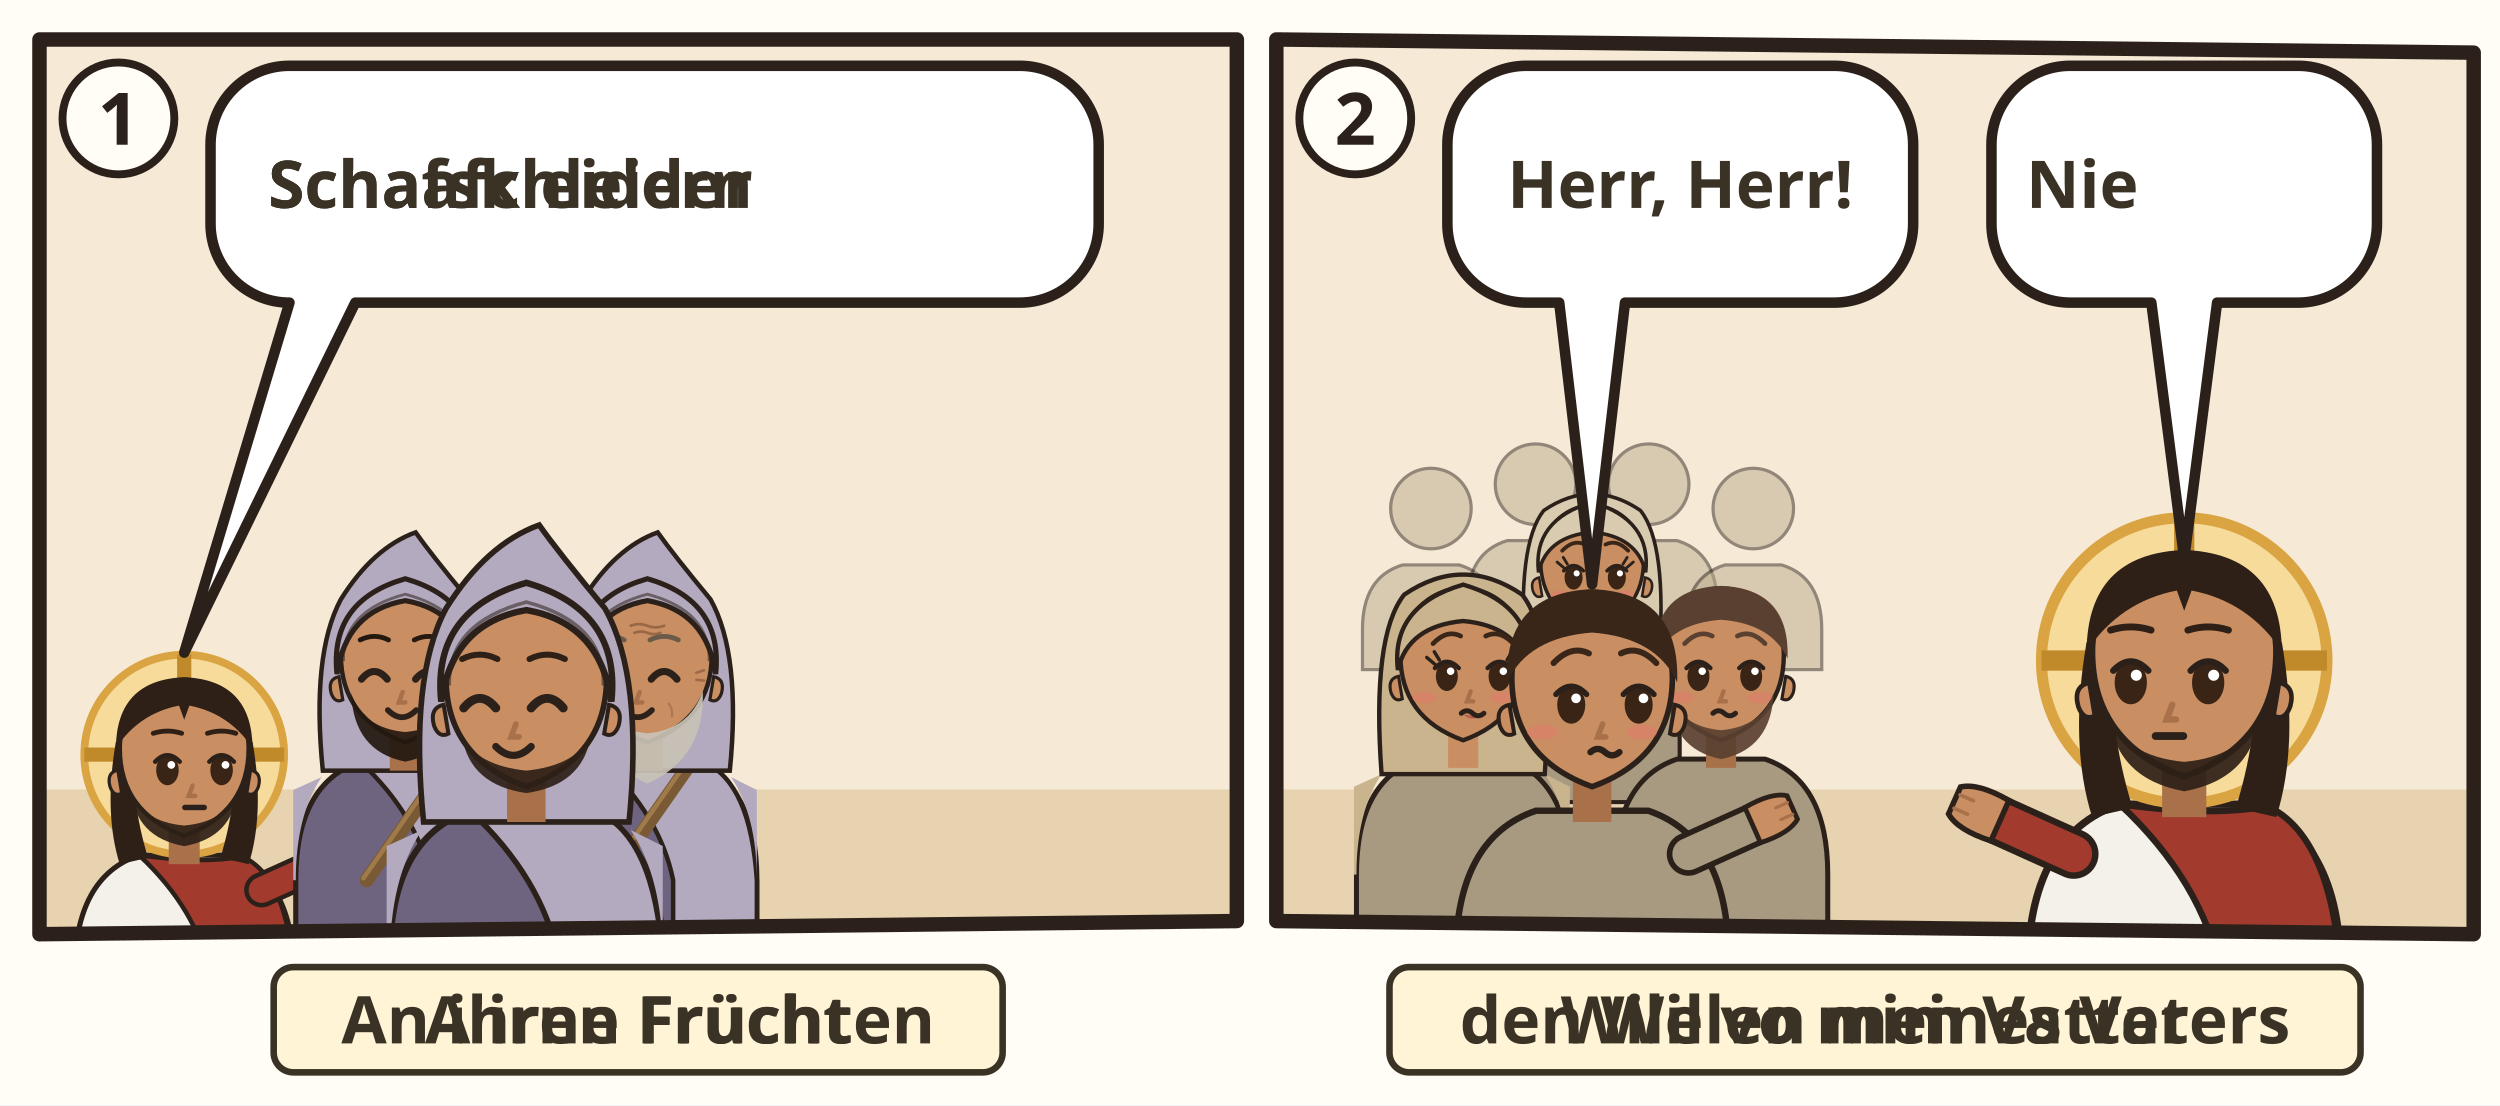
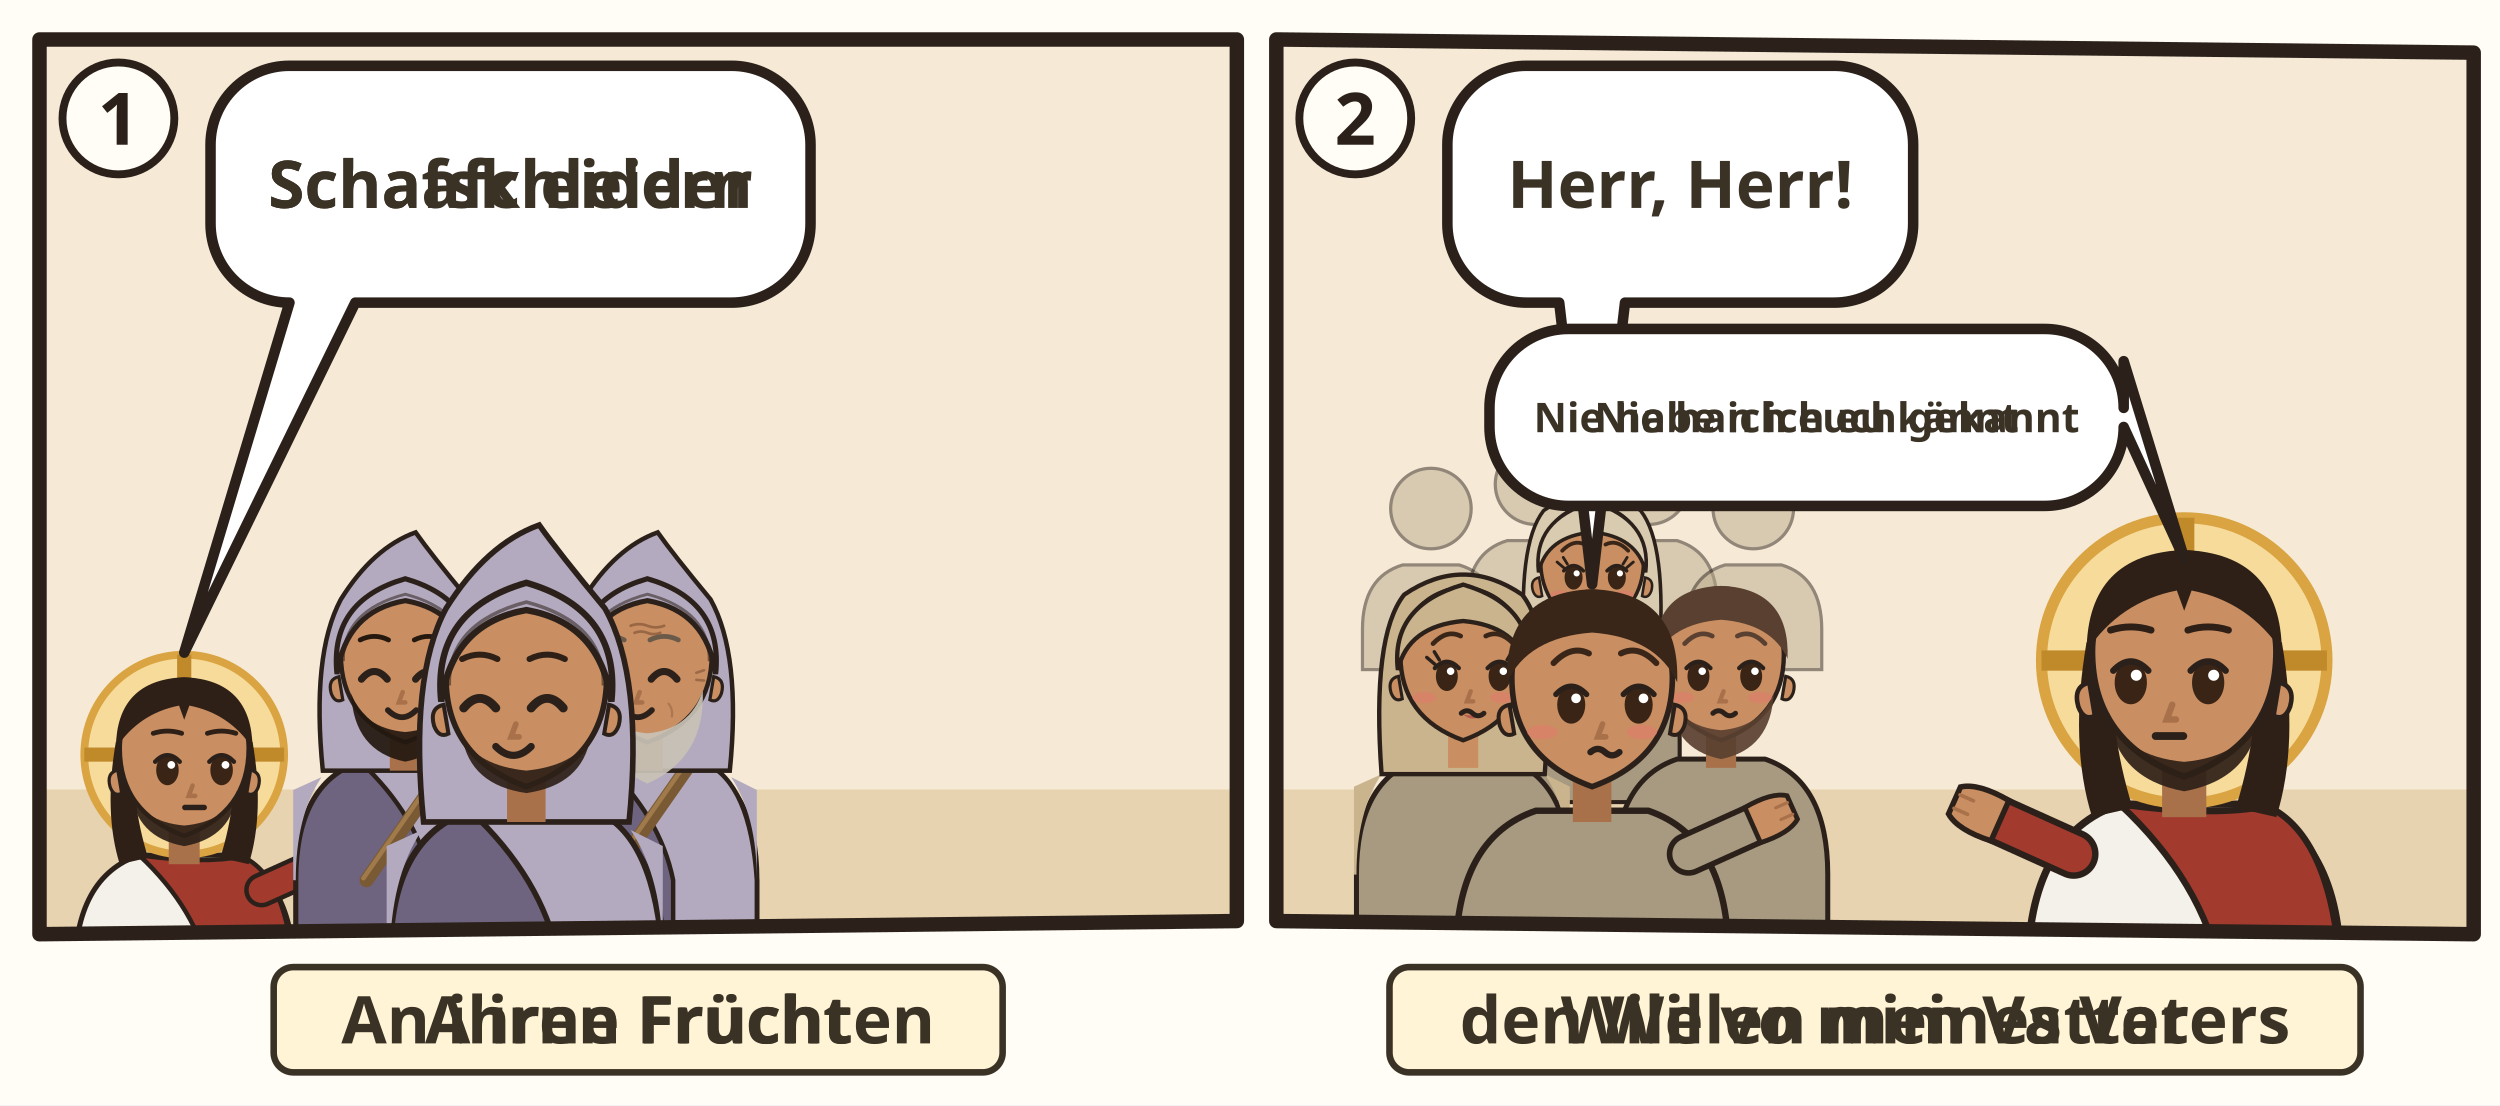
<svg xmlns="http://www.w3.org/2000/svg" viewBox="0 0 380 168">
  <rect width="380" height="168" fill="#FFFDF6" />
  <g transform="translate(4 4)">
    <clipPath id="an-cp-mat-007-015-023-1">
      <polygon points="2,2 184,2 184,136 2,138" />
    </clipPath>
    <g clip-path="url(#an-cp-mat-007-015-023-1)">
      <polygon points="2,2 184,2 184,136 2,138" fill="#F6EAD7" />
      <path d="M0 116h186v24H0z" fill="#E7D3B0" />
      <g transform="translate(24.0 110.7) scale(0.98)">
        <path d="M-17 34V34Q-17 19-7 15.6L7 15.6Q17 19 17 34V34z" fill="#F4F1EA" stroke="#2B211A" stroke-width=".8" />
        <path d="M-7 15.6Q3 17 9 15.8Q16 19 17 34V34H4V34Q2 24-7 15.6z" fill="#A33A2E" stroke="#2B211A" stroke-width=".7" />
        <path d="M12 21L21.1 16.9" stroke="#2B211A" stroke-width="5.4" stroke-linecap="round" />
        <path d="M12 21L21.1 16.9" stroke="#A33A2E" stroke-width="4" stroke-linecap="round" />
        <g transform="translate(21.1 16.9) rotate(66)">
          <path d="M-2.4 1.2Q-2.8-2.6-1.6-4.2h3.2Q2.8-2.6 2.4 1.2z" fill="#C98E62" stroke="#2B211A" stroke-width=".6" />
          <path d="M-.8-3.9v1.6M.8-3.9v1.6" stroke="#A8714A" stroke-width=".4" stroke-linecap="round" />
        </g>
        <circle r="15.5" fill="#F7DB9A" stroke="#D9A441" stroke-width="1.2" />
        <path d="M0-15.5v5M-15.5 0h5M15.5 0h-5" stroke="#C08A2A" stroke-width="2.2" />
        <path d="M-10.6 -2Q-12.5 9-10 17L-5.6 16Q-8.4 7-7.6-1z M10.6 -2Q12.5 9 10 17L5.6 16Q8.4 7 7.6-1z" fill="#2E2017" />
        <path d="M-2.4 11h4.8v6h-4.8z" fill="#A8714A" />
        <path d="M-10 -1Q-10 9 0 12.6Q10 9 10 -1A10 10.6 0 0 0 -10 -1z" fill="#C98E62" stroke="#2B211A" stroke-width=".7" />
        <path d="M10.3 2.4q1.8.4 1.2 2.6-.6 1.6-1.8 1z M-10.3 2.4q-1.8.4-1.2 2.6.6 1.6 1.8 1z" fill="#C98E62" stroke="#2B211A" stroke-width=".5" />
        <path d="M-8.2 5.6Q-7.6 12.8 0 14.2Q7.6 12.8 8.2 5.6Q6.6 10.4 0 11Q-6.6 10.4-8.2 5.6z" fill="#2E2017" opacity=".92" />
        <ellipse cx="-2.6" cy="2.4" rx="1.75" ry="2.35" fill="#3A2416" />
        <path d="M-4.5 1.1Q-2.6 -0.9 -0.7 1.1" fill="none" stroke="#2B211A" stroke-width=".7" stroke-linecap="round" />
        <circle cx="-2.0" cy="1.6" r=".6" fill="#FFF" />
        <ellipse cx="5.8" cy="2.4" rx="1.75" ry="2.35" fill="#3A2416" />
        <path d="M3.9 1.1Q5.8 -0.9 7.7 1.1" fill="none" stroke="#2B211A" stroke-width=".7" stroke-linecap="round" />
        <circle cx="6.4" cy="1.6" r=".6" fill="#FFF" />
        <path d="M1.3 4.8l-.6 1.6h1" fill="none" stroke="#A8714A" stroke-width=".7" stroke-linecap="round" />
        <path d="M0.1 8.2h3" stroke="#2B211A" stroke-width=".85" stroke-linecap="round" />
        <path d="M-10.6-1Q-10.5-11.6 0-12Q10.5-11.6 10.6-1Q7-6.4 .8-7.6L0-5.4-.8-7.6Q-7-6.4-10.6-1z" fill="#2E2017" />
        <path d="M-4.8 -3.3Q-2.6 -4.0 -0.4 -3.3M3.6 -3.3Q5.8 -4.0 8.0 -3.3" fill="none" stroke="#2E2017" stroke-width="0.75" stroke-linecap="round" />
      </g>
      <g transform="translate(57.6 96.5) scale(0.979)">
        <path d="M-17 46V34Q-17 19-7 15.6L7 15.6Q17 19 17 34V46z" fill="#6E6480" stroke="#2B211A" stroke-width=".8" />
        <path d="M-7 15.6Q3 17 9 15.8Q16 19 17 34V46H4V34Q2 24-7 15.6z" fill="#B4AABF" stroke="#2B211A" stroke-width=".7" />
        <path d="M-13 18Q-17 24-17 34h-.4V20zM13 18Q17 24 17 34V20z" fill="#B4AABF" />
        <g filter="url(#an-kontur)">
          <path d="M-6.0 34L8.4 13.4" stroke="#7A5A34" stroke-width="2.2" stroke-linecap="round" />
          <path d="M-6.5 33.7L7.9 13.1" stroke="#A07A4A" stroke-width=".7" stroke-linecap="round" />
          <circle cx="8.6" cy="13" r="1.8" fill="#7A5A34" />
        </g>
        <path d="M-12.8 17Q-14.6-1-10-9.6Q-5-17.6 1.6-20Q4-16.6 9.8-9.6Q14.6-1 12.8 17z" fill="#B4AABF" stroke="#2B211A" stroke-width=".7" />
        <path d="M-2.4 11h4.8v6h-4.8z" fill="#A8714A" />
        <path d="M-10 -1Q-10 9 0 12.6Q10 9 10 -1A10 10.6 0 0 0 -10 -1z" fill="#C98E62" stroke="#2B211A" stroke-width=".7" />
        <path d="M10.3 2.4q1.8.4 1.2 2.6-.6 1.6-1.8 1z M-10.3 2.4q-1.8.4-1.2 2.6.6 1.6 1.8 1z" fill="#C98E62" stroke="#2B211A" stroke-width=".5" />
        <path d="M-8.4 5Q-8 14 0 15.6Q8 14 8.4 5Q6.6 10.4 0 11Q-6.6 10.4-8.4 5z" fill="#24180F" opacity=".92" />
        <path d="M-6.8 2.8Q-4.8 0.4 -2.8 2.8" fill="none" stroke="#2B211A" stroke-width="1.1" stroke-linecap="round" />
        <path d="M1.6 2.8Q3.6 0.4 5.6 2.8" fill="none" stroke="#2B211A" stroke-width="1.1" stroke-linecap="round" />
        <path d="M-0.4 4.8l-.6 1.6h1" fill="none" stroke="#A8714A" stroke-width=".7" stroke-linecap="round" />
        <path d="M-2.7 7.6Q-0.5 9.8 1.7 7.6" fill="none" stroke="#2B211A" stroke-width=".9" stroke-linecap="round" />
        <path d="M-10.6 2Q-11.8-9.4 0-12.8Q11.8-9.4 10.6 2Q9.2-7.8 0-9.4Q-9.2-7.8-10.6 2z" fill="#B4AABF" stroke="#2B211A" stroke-width=".8" />
        <path d="M-9.6 0Q-9.8-7.8 0-10.4Q9.8-7.8 9.6 0" fill="none" stroke="#2B211A" stroke-width=".45" opacity=".55" />
        <path d="M-7.0 -3.3Q-4.8 -4.4 -2.6 -3.3M1.4 -3.3Q3.6 -4.4 5.8 -3.3" fill="none" stroke="#24180F" stroke-width="0.75" stroke-linecap="round" />
      </g>
      <g transform="translate(94.4 96.5) scale(0.979)">
        <path d="M-17 46V34Q-17 19-7 15.6L7 15.6Q17 19 17 34V46z" fill="#6E6480" stroke="#2B211A" stroke-width=".8" />
        <path d="M-7 15.6Q3 17 9 15.8Q16 19 17 34V46H4V34Q2 24-7 15.6z" fill="#B4AABF" stroke="#2B211A" stroke-width=".7" />
        <path d="M-13 18Q-17 24-17 34h-.4V20zM13 18Q17 24 17 34V20z" fill="#B4AABF" />
        <g filter="url(#an-kontur)">
          <path d="M-6.0 34L8.4 13.4" stroke="#7A5A34" stroke-width="2.2" stroke-linecap="round" />
          <path d="M-6.5 33.7L7.9 13.1" stroke="#A07A4A" stroke-width=".7" stroke-linecap="round" />
          <circle cx="8.6" cy="13" r="1.8" fill="#7A5A34" />
        </g>
        <path d="M-12.8 17Q-14.6-1-10-9.6Q-5-17.6 1.6-20Q4-16.6 9.8-9.6Q14.6-1 12.8 17z" fill="#B4AABF" stroke="#2B211A" stroke-width=".7" />
        <path d="M-2.4 11h4.8v6h-4.8z" fill="#A8714A" />
        <path d="M-10 -1Q-10 9 0 12.6Q10 9 10 -1A10 10.6 0 0 0 -10 -1z" fill="#C98E62" stroke="#2B211A" stroke-width=".7" />
        <path d="M10.3 2.4q1.8.4 1.2 2.6-.6 1.6-1.8 1z M-10.3 2.4q-1.8.4-1.2 2.6.6 1.6 1.8 1z" fill="#C98E62" stroke="#2B211A" stroke-width=".5" />
        <path d="M-8.6 4.6Q-9 15 0 19Q9 15 8.6 4.6Q6.6 10.6 0 11.2Q-6.6 10.6-8.6 4.6z" fill="#C9C2B6" opacity=".92" />
        <path d="M-7.8 2.8Q-5.8 0.4 -3.8 2.8" fill="none" stroke="#2B211A" stroke-width="1.1" stroke-linecap="round" />
        <path d="M0.6 2.8Q2.6 0.4 4.6 2.8" fill="none" stroke="#2B211A" stroke-width="1.1" stroke-linecap="round" />
        <path d="M-1.2 4.8l-.6 1.6h1" fill="none" stroke="#A8714A" stroke-width=".7" stroke-linecap="round" />
        <path d="M-3.7 7.6Q-1.5 9.8 0.7 7.6" fill="none" stroke="#2B211A" stroke-width=".9" stroke-linecap="round" />
        <g stroke="#8A5A3A" stroke-linecap="round" fill="none">
          <path d="M-2.6-5.5q1.3-.5 2.6 0t2.6 0M-2-4.4q1-.4 2 0t2 0" stroke-width=".42" opacity=".75" />
          <path d="M-7.6 1.8l-1.2-.4M-7.6 2.9l-1.2.1M7.6 1.8l1.2-.4M7.6 2.9l1.2.1" stroke-width=".4" opacity=".7" />
          <path d="M-3.3 6.6q-.7.9-.5 2M3.3 6.6q.7.9.5 2" stroke-width=".35" opacity=".45" />
        </g>
        <path d="M-10.6 2Q-11.8-9.4 0-12.8Q11.8-9.4 10.6 2Q9.2-7.8 0-9.4Q-9.2-7.8-10.6 2z" fill="#B4AABF" stroke="#2B211A" stroke-width=".8" />
        <path d="M-9.6 0Q-9.8-7.8 0-10.4Q9.8-7.8 9.6 0" fill="none" stroke="#2B211A" stroke-width=".45" opacity=".55" />
        <path d="M-8.0 -3.3Q-5.8 -4.4 -3.6 -3.3M0.4 -3.3Q2.6 -4.4 4.8 -3.3" fill="none" stroke="#6A5A4A" stroke-width="0.75" stroke-linecap="round" />
      </g>
      <g transform="translate(76.0 100.2) scale(1.22)">
        <path d="M-17 34V34Q-17 19-7 15.6L7 15.6Q17 19 17 34V34z" fill="#6E6480" stroke="#2B211A" stroke-width=".8" />
        <path d="M-7 15.6Q3 17 9 15.8Q16 19 17 34V34H4V34Q2 24-7 15.6z" fill="#B4AABF" stroke="#2B211A" stroke-width=".7" />
        <path d="M-13 18Q-17 24-17 34h-.4V20zM13 18Q17 24 17 34V20z" fill="#B4AABF" />
        <path d="M-12.8 17Q-14.6-1-10-9.6Q-5-17.6 1.6-20Q4-16.6 9.8-9.6Q14.6-1 12.8 17z" fill="#B4AABF" stroke="#2B211A" stroke-width=".7" />
        <path d="M-2.4 11h4.8v6h-4.8z" fill="#A8714A" />
        <path d="M-10 -1Q-10 9 0 12.6Q10 9 10 -1A10 10.6 0 0 0 -10 -1z" fill="#C98E62" stroke="#2B211A" stroke-width=".7" />
        <path d="M10.3 2.4q1.8.4 1.2 2.6-.6 1.6-1.8 1z M-10.3 2.4q-1.8.4-1.2 2.6.6 1.6 1.8 1z" fill="#C98E62" stroke="#2B211A" stroke-width=".5" />
        <path d="M-8 6.4Q-7 12.4 0 13.4Q7 12.4 8 6.4Q6 10 0 10.6Q-6 10-8 6.4z" fill="#2E2017" opacity=".92" />
        <path d="M-7.8 2.8Q-5.8 0.4 -3.8 2.8" fill="none" stroke="#2B211A" stroke-width="1.1" stroke-linecap="round" />
        <path d="M0.6 2.8Q2.6 0.4 4.6 2.8" fill="none" stroke="#2B211A" stroke-width="1.1" stroke-linecap="round" />
        <path d="M-1.3 4.8l-.6 1.6h1" fill="none" stroke="#A8714A" stroke-width=".7" stroke-linecap="round" />
        <path d="M-3.8 7.6Q-1.6 9.8 0.6 7.6" fill="none" stroke="#2B211A" stroke-width=".9" stroke-linecap="round" />
        <path d="M-10.6 2Q-11.8-9.4 0-12.8Q11.8-9.4 10.6 2Q9.2-7.8 0-9.4Q-9.2-7.8-10.6 2z" fill="#B4AABF" stroke="#2B211A" stroke-width=".8" />
        <path d="M-9.6 0Q-9.8-7.8 0-10.4Q9.8-7.8 9.6 0" fill="none" stroke="#2B211A" stroke-width=".45" opacity=".55" />
        <path d="M-8.0 -3.3Q-5.8 -4.4 -3.6 -3.3M0.4 -3.3Q2.6 -4.4 4.8 -3.3" fill="none" stroke="#2E2017" stroke-width="0.75" stroke-linecap="round" />
        <g filter="url(#an-kontur)">
          <use href="#an-a-stab" x="-8" y="17" width="16" height="16" />
        </g>
      </g>
      <use href="#an-feigenbaum" x="107.4" y="80" width="36" height="44" />
      <use href="#an-dornen" x="140.0" y="93" width="40" height="31" />
      <use href="#an-z-nein" x="152.0" y="82.5" width="16" height="16" />
+       <use href="#an-wolf" x="95.5" y="89.2" width="36" height="22" />
      <g>
-         <path d="M40 6H151A12 12 0 0 1 163 18V30A12 12 0 0 1 151 42L50 42L24 95.2L40 42H40A12 12 0 0 1 28 30V18A12 12 0 0 1 40 6Z" fill="#FFFFFF" stroke="#2B211A" stroke-width="1.6" stroke-linejoin="round" />
+         <path d="M40 6H107.2A12 12 0 0 1 119.2 18V30A12 12 0 0 1 107.2 42L50 42L24 95.2L40 42H40A12 12 0 0 1 28 30V18A12 12 0 0 1 40 6Z" fill="#FFFFFF" stroke="#2B211A" stroke-width="1.6" stroke-linejoin="round" />
        <text class="lw lw-de" x="73.6" y="27.6" text-anchor="middle" font-family="sans-serif" font-size="10" font-weight="700" fill="#3B3226">Schafskleidern</text>
        <text class="lw lw-gsw" x="73.6" y="27.6" text-anchor="middle" font-family="sans-serif" font-size="10" font-weight="700" fill="#3B3226">Schaafchleider</text>
-         <use href="#an-wolf" x="118.2" y="12" width="38.8" height="24" />
      </g>
    </g>
    <polygon points="2,2 184,2 184,136 2,138" fill="none" stroke="#2B211A" stroke-width="2.2" stroke-linejoin="round" />
    <circle cx="14" cy="14" r="8.5" fill="#FFFDF6" stroke="#2B211A" stroke-width="1.2" />
    <text x="14" y="18" text-anchor="middle" font-family="sans-serif" font-size="11" font-weight="700" fill="#2B211A">1</text>
    <g transform="translate(0 142)">
      <g class="ill-words">
        <rect x="37.6" y="1.0" width="110.8" height="16" rx="3" fill="#FFF4D6" stroke="#3B3226" stroke-width="1" />
        <text class="lw lw-de" x="93.0" y="12.6" text-anchor="middle" font-family="sans-serif" font-size="10" font-weight="700" fill="#3B3226">An ihren Früchten</text>
        <text class="lw lw-gsw" x="93.0" y="12.6" text-anchor="middle" font-family="sans-serif" font-size="10" font-weight="700" fill="#3B3226">A irne Frücht</text>
      </g>
    </g>
  </g>
  <g transform="translate(192 4)">
    <clipPath id="an-cp-mat-007-015-023-2">
      <polygon points="2,2 184,4 184,138 2,136" />
    </clipPath>
    <g clip-path="url(#an-cp-mat-007-015-023-2)">
      <polygon points="2,2 184,4 184,138 2,136" fill="#F6EAD7" />
      <path d="M0 116h186v24H0z" fill="#E7D3B0" />
      <g transform="translate(140.0 96.4) scale(1.4)">
        <path d="M-17 34V34Q-17 19-7 15.6L7 15.6Q17 19 17 34V34z" fill="#F4F1EA" stroke="#2B211A" stroke-width=".8" />
        <path d="M-7 15.6Q3 17 9 15.8Q16 19 17 34V34H4V34Q2 24-7 15.6z" fill="#A33A2E" stroke="#2B211A" stroke-width=".7" />
        <path d="M-12 21L-21.1 16.9" stroke="#2B211A" stroke-width="5.4" stroke-linecap="round" />
        <path d="M-12 21L-21.1 16.9" stroke="#A33A2E" stroke-width="4" stroke-linecap="round" />
        <g transform="translate(-21.1 16.9) rotate(294)">
          <path d="M-2.4 1.2Q-2.8-2.6-1.6-4.2h3.2Q2.8-2.6 2.4 1.2z" fill="#C98E62" stroke="#2B211A" stroke-width=".6" />
          <path d="M-.8-3.9v1.6M.8-3.9v1.6" stroke="#A8714A" stroke-width=".4" stroke-linecap="round" />
        </g>
        <circle r="15.5" fill="#F7DB9A" stroke="#D9A441" stroke-width="1.2" />
        <path d="M0-15.5v5M-15.5 0h5M15.5 0h-5" stroke="#C08A2A" stroke-width="2.2" />
        <path d="M-10.6 -2Q-12.5 9-10 17L-5.6 16Q-8.4 7-7.6-1z M10.6 -2Q12.5 9 10 17L5.6 16Q8.4 7 7.6-1z" fill="#2E2017" />
        <path d="M-2.4 11h4.8v6h-4.8z" fill="#A8714A" />
        <path d="M-10 -1Q-10 9 0 12.6Q10 9 10 -1A10 10.6 0 0 0 -10 -1z" fill="#C98E62" stroke="#2B211A" stroke-width=".7" />
        <path d="M10.3 2.4q1.8.4 1.2 2.6-.6 1.6-1.8 1z M-10.3 2.4q-1.8.4-1.2 2.6.6 1.6 1.8 1z" fill="#C98E62" stroke="#2B211A" stroke-width=".5" />
        <path d="M-8.2 5.6Q-7.6 12.8 0 14.2Q7.6 12.8 8.2 5.6Q6.6 10.4 0 11Q-6.6 10.4-8.2 5.6z" fill="#2E2017" opacity=".92" />
        <ellipse cx="-5.8" cy="2.4" rx="1.75" ry="2.35" fill="#3A2416" />
        <path d="M-7.7 1.1Q-5.8 -0.9 -3.9 1.1" fill="none" stroke="#2B211A" stroke-width=".7" stroke-linecap="round" />
        <circle cx="-5.2" cy="1.6" r=".6" fill="#FFF" />
        <ellipse cx="2.6" cy="2.4" rx="1.75" ry="2.35" fill="#3A2416" />
        <path d="M0.7 1.1Q2.6 -0.9 4.5 1.1" fill="none" stroke="#2B211A" stroke-width=".7" stroke-linecap="round" />
        <circle cx="3.2" cy="1.6" r=".6" fill="#FFF" />
        <path d="M-1.3 4.8l-.6 1.6h1" fill="none" stroke="#A8714A" stroke-width=".7" stroke-linecap="round" />
        <path d="M-3.1 8.2h3" stroke="#2B211A" stroke-width=".85" stroke-linecap="round" />
        <path d="M-10.6-1Q-10.5-11.6 0-12Q10.5-11.6 10.6-1Q7-6.4 .8-7.6L0-5.4-.8-7.6Q-7-6.4-10.6-1z" fill="#2E2017" />
        <path d="M-8.0 -3.3Q-5.8 -4.0 -3.6 -3.3M0.4 -3.3Q2.6 -4.0 4.8 -3.3" fill="none" stroke="#2E2017" stroke-width="0.75" stroke-linecap="round" />
      </g>
      <g transform="translate(25.5 73.3) scale(0.612)" opacity=".5">
        <circle r="10" fill="#B8A98A" stroke="#2B211A" stroke-width=".8" />
        <path d="M-17 40V30Q-17 17-7 14h14q10 3 10 16v10z" fill="#B8A98A" stroke="#2B211A" stroke-width=".8" />
      </g>
      <g transform="translate(41.4 69.6) scale(0.612)" opacity=".5">
        <circle r="10" fill="#B8A98A" stroke="#2B211A" stroke-width=".8" />
        <path d="M-17 40V30Q-17 17-7 14h14q10 3 10 16v10z" fill="#B8A98A" stroke="#2B211A" stroke-width=".8" />
      </g>
      <g transform="translate(58.6 69.6) scale(0.612)" opacity=".5">
        <circle r="10" fill="#B8A98A" stroke="#2B211A" stroke-width=".8" />
        <path d="M-17 40V30Q-17 17-7 14h14q10 3 10 16v10z" fill="#B8A98A" stroke="#2B211A" stroke-width=".8" />
      </g>
      <g transform="translate(74.5 73.3) scale(0.612)" opacity=".5">
        <circle r="10" fill="#B8A98A" stroke="#2B211A" stroke-width=".8" />
        <path d="M-17 40V30Q-17 17-7 14h14q10 3 10 16v10z" fill="#B8A98A" stroke="#2B211A" stroke-width=".8" />
      </g>
      <g transform="translate(50.0 81.9) scale(0.783)">
        <path d="M-17 46V34Q-17 19-7 15.6L7 15.6Q17 19 17 34V46z" fill="#A79A80" stroke="#2B211A" stroke-width=".8" />
        <path d="M-13 18Q-17 24-17 34h-.4V20zM13 18Q17 24 17 34V20z" fill="#D8CBB0" />
        <path d="M-13 18Q-14.6-4-9.4-10.6Q0-17 9.4-10.6Q14.6-4 13 18z" fill="#D8CBB0" stroke="#2B211A" stroke-width=".7" />
        <path d="M-2.4 11h4.8v6h-4.8z" fill="#C98E62" />
        <path d="M-10 -1Q-10 9 0 12.6Q10 9 10 -1A10 10.6 0 0 0 -10 -1z" fill="#C98E62" stroke="#2B211A" stroke-width=".7" />
        <path d="M10.3 2.4q1.8.4 1.2 2.6-.6 1.6-1.8 1z M-10.3 2.4q-1.8.4-1.2 2.6.6 1.6 1.8 1z" fill="#C98E62" stroke="#2B211A" stroke-width=".5" />
        <ellipse cx="-3.6" cy="2.4" rx="1.75" ry="2.35" fill="#3A2416" />
        <path d="M-5.5 1.1Q-3.6 -0.9 -1.7 1.1" fill="none" stroke="#2B211A" stroke-width=".7" stroke-linecap="round" />
        <circle cx="-3.0" cy="1.6" r=".6" fill="#FFF" />
        <ellipse cx="4.8" cy="2.4" rx="1.75" ry="2.35" fill="#3A2416" />
        <path d="M2.9 1.1Q4.8 -0.9 6.7 1.1" fill="none" stroke="#2B211A" stroke-width=".7" stroke-linecap="round" />
        <circle cx="5.4" cy="1.6" r=".6" fill="#FFF" />
        <path d="M-5.5 0.5l-1.3-1.1M-4.8 -0.2l-0.8-1.3" stroke="#2B211A" stroke-width=".55" stroke-linecap="round" />
        <path d="M6.7 0.5l1.3-1.1M6.0 -0.2l0.8-1.3" stroke="#2B211A" stroke-width=".55" stroke-linecap="round" />
        <path d="M-1.1 8.4Q0.5 9.9 2.1 8.4Q0.5 8.9 -1.1 8.4z" fill="#B5524A" opacity=".85" />
        <path d="M0.4 4.8l-.6 1.6h1" fill="none" stroke="#A8714A" stroke-width=".7" stroke-linecap="round" />
        <ellipse cx="-6.2" cy="5.8" rx="1.9" ry=".9" fill="#E07A6E" opacity=".55" />
        <ellipse cx="6.2" cy="5.8" rx="1.9" ry=".9" fill="#E07A6E" opacity=".55" />
        <path d="M-1.3 8.3q.9-.8 1.8 0t1.8 0" fill="none" stroke="#2B211A" stroke-width=".8" stroke-linecap="round" />
        <path d="M-10.4 1.4Q-11.6-8.8 0-12.2Q11.6-8.8 10.4 1.4Q8.8-5.6 0-6.4Q-8.8-5.6-10.4 1.4z" fill="#D8CBB0" stroke="#2B211A" stroke-width=".7" />
        <path d="M-5.8 -2.8Q-3.6 -5.1 -1.4 -4.0M2.6 -4.0Q4.8 -5.1 7.0 -2.8" fill="none" stroke="#3A2618" stroke-width="0.75" stroke-linecap="round" />
      </g>
      <g transform="translate(30.4 96.5) scale(0.954)">
        <path d="M-17 46V34Q-17 19-7 15.6L7 15.6Q17 19 17 34V46z" fill="#A79A80" stroke="#2B211A" stroke-width=".8" />
        <path d="M-13 18Q-17 24-17 34h-.4V20zM13 18Q17 24 17 34V20z" fill="#C9B48E" />
        <path d="M-13 18Q-14.6-4-9.4-10.6Q0-17 9.4-10.6Q14.6-4 13 18z" fill="#C9B48E" stroke="#2B211A" stroke-width=".7" />
        <path d="M-2.4 11h4.8v6h-4.8z" fill="#C98E62" />
        <path d="M-10 -1Q-10 9 0 12.6Q10 9 10 -1A10 10.6 0 0 0 -10 -1z" fill="#C98E62" stroke="#2B211A" stroke-width=".7" />
        <path d="M10.3 2.4q1.8.4 1.2 2.6-.6 1.6-1.8 1z M-10.3 2.4q-1.8.4-1.2 2.6.6 1.6 1.8 1z" fill="#C98E62" stroke="#2B211A" stroke-width=".5" />
        <ellipse cx="-2.6" cy="2.4" rx="1.75" ry="2.35" fill="#3A2416" />
        <path d="M-4.5 1.1Q-2.6 -0.9 -0.7 1.1" fill="none" stroke="#2B211A" stroke-width=".7" stroke-linecap="round" />
        <circle cx="-2.0" cy="1.6" r=".6" fill="#FFF" />
        <ellipse cx="5.8" cy="2.4" rx="1.75" ry="2.35" fill="#3A2416" />
        <path d="M3.9 1.1Q5.8 -0.9 7.7 1.1" fill="none" stroke="#2B211A" stroke-width=".7" stroke-linecap="round" />
        <circle cx="6.4" cy="1.6" r=".6" fill="#FFF" />
        <path d="M-4.5 0.5l-1.3-1.1M-3.8 -0.2l-0.8-1.3" stroke="#2B211A" stroke-width=".55" stroke-linecap="round" />
        <path d="M7.7 0.5l1.3-1.1M7.0 -0.2l0.8-1.3" stroke="#2B211A" stroke-width=".55" stroke-linecap="round" />
        <path d="M-0.1 8.4Q1.5 9.9 3.1 8.4Q1.5 8.9 -0.1 8.4z" fill="#B5524A" opacity=".85" />
        <path d="M1.2 4.8l-.6 1.6h1" fill="none" stroke="#A8714A" stroke-width=".7" stroke-linecap="round" />
        <ellipse cx="-6.2" cy="5.8" rx="1.9" ry=".9" fill="#E07A6E" opacity=".55" />
        <ellipse cx="6.2" cy="5.8" rx="1.9" ry=".9" fill="#E07A6E" opacity=".55" />
        <path d="M-0.3 8.3q.9-.8 1.8 0t1.8 0" fill="none" stroke="#2B211A" stroke-width=".8" stroke-linecap="round" />
        <path d="M-10.4 1.4Q-11.6-8.8 0-12.2Q11.6-8.8 10.4 1.4Q8.8-5.6 0-6.4Q-8.8-5.6-10.4 1.4z" fill="#C9B48E" stroke="#2B211A" stroke-width=".7" />
        <path d="M-4.8 -2.8Q-2.6 -5.1 -0.4 -4.0M3.6 -4.0Q5.8 -5.1 8.0 -2.8" fill="none" stroke="#3A2618" stroke-width="0.75" stroke-linecap="round" />
      </g>
      <g transform="translate(69.6 96.5) scale(0.954)">
        <path d="M-17 46V34Q-17 19-7 15.6L7 15.6Q17 19 17 34V46z" fill="#A79A80" stroke="#2B211A" stroke-width=".8" />
        <path d="M-2.4 11h4.8v6h-4.8z" fill="#A8714A" />
        <path d="M-10 -1Q-10 9 0 12.6Q10 9 10 -1A10 10.6 0 0 0 -10 -1z" fill="#C98E62" stroke="#2B211A" stroke-width=".7" />
        <path d="M10.3 2.4q1.8.4 1.2 2.6-.6 1.6-1.8 1z M-10.3 2.4q-1.8.4-1.2 2.6.6 1.6 1.8 1z" fill="#C98E62" stroke="#2B211A" stroke-width=".5" />
        <path d="M-8.4 5Q-8 14 0 15.6Q8 14 8.4 5Q6.6 10.4 0 11Q-6.6 10.4-8.4 5z" fill="#5A4030" opacity=".92" />
        <ellipse cx="-3.6" cy="2.4" rx="1.75" ry="2.35" fill="#3A2416" />
        <path d="M-5.5 1.1Q-3.6 -0.9 -1.7 1.1" fill="none" stroke="#2B211A" stroke-width=".7" stroke-linecap="round" />
        <circle cx="-3.0" cy="1.6" r=".6" fill="#FFF" />
        <ellipse cx="4.8" cy="2.4" rx="1.75" ry="2.35" fill="#3A2416" />
        <path d="M2.9 1.1Q4.8 -0.9 6.7 1.1" fill="none" stroke="#2B211A" stroke-width=".7" stroke-linecap="round" />
        <circle cx="5.4" cy="1.6" r=".6" fill="#FFF" />
        <path d="M0.4 4.8l-.6 1.6h1" fill="none" stroke="#A8714A" stroke-width=".7" stroke-linecap="round" />
        <ellipse cx="-6.2" cy="5.8" rx="1.9" ry=".9" fill="#E07A6E" opacity=".55" />
        <ellipse cx="6.2" cy="5.8" rx="1.9" ry=".9" fill="#E07A6E" opacity=".55" />
        <path d="M-1.3 8.3q.9-.8 1.8 0t1.8 0" fill="none" stroke="#2B211A" stroke-width=".8" stroke-linecap="round" />
        <path d="M-10.6-.4Q-11-11.6 0-12Q11-11.6 10.6-.4Q8-6 0-6.6Q-8-6-10.6-.4z" fill="#5A4030" />
        <path d="M-5.8 -2.8Q-3.6 -5.1 -1.4 -4.0M2.6 -4.0Q4.8 -5.1 7.0 -2.8" fill="none" stroke="#5A4030" stroke-width="0.75" stroke-linecap="round" />
      </g>
      <g transform="translate(50.0 100.2) scale(1.22)">
        <path d="M-17 34V34Q-17 19-7 15.6L7 15.6Q17 19 17 34V34z" fill="#A79A80" stroke="#2B211A" stroke-width=".8" />
        <path d="M12 21L21.1 16.9" stroke="#2B211A" stroke-width="5.4" stroke-linecap="round" />
        <path d="M12 21L21.1 16.9" stroke="#A79A80" stroke-width="4" stroke-linecap="round" />
        <g transform="translate(21.1 16.9) rotate(66)">
          <path d="M-2.4 1.2Q-2.8-2.6-1.6-4.2h3.2Q2.8-2.6 2.4 1.2z" fill="#C98E62" stroke="#2B211A" stroke-width=".6" />
          <path d="M-.8-3.9v1.6M.8-3.9v1.6" stroke="#A8714A" stroke-width=".4" stroke-linecap="round" />
        </g>
        <path d="M-2.4 11h4.8v6h-4.8z" fill="#A8714A" />
        <path d="M-10 -1Q-10 9 0 12.6Q10 9 10 -1A10 10.6 0 0 0 -10 -1z" fill="#C98E62" stroke="#2B211A" stroke-width=".7" />
        <path d="M10.3 2.4q1.8.4 1.2 2.6-.6 1.6-1.8 1z M-10.3 2.4q-1.8.4-1.2 2.6.6 1.6 1.8 1z" fill="#C98E62" stroke="#2B211A" stroke-width=".5" />
        <ellipse cx="-2.6" cy="2.4" rx="1.75" ry="2.35" fill="#3A2416" />
        <path d="M-4.5 1.1Q-2.6 -0.9 -0.7 1.1" fill="none" stroke="#2B211A" stroke-width=".7" stroke-linecap="round" />
        <circle cx="-2.0" cy="1.6" r=".6" fill="#FFF" />
        <ellipse cx="5.8" cy="2.4" rx="1.75" ry="2.35" fill="#3A2416" />
        <path d="M3.9 1.1Q5.8 -0.9 7.7 1.1" fill="none" stroke="#2B211A" stroke-width=".7" stroke-linecap="round" />
        <circle cx="6.4" cy="1.6" r=".6" fill="#FFF" />
        <path d="M1.3 4.8l-.6 1.6h1" fill="none" stroke="#A8714A" stroke-width=".7" stroke-linecap="round" />
        <ellipse cx="-6.2" cy="5.8" rx="1.9" ry=".9" fill="#E07A6E" opacity=".55" />
        <ellipse cx="6.2" cy="5.8" rx="1.9" ry=".9" fill="#E07A6E" opacity=".55" />
        <path d="M-0.2 8.3q.9-.8 1.8 0t1.8 0" fill="none" stroke="#2B211A" stroke-width=".8" stroke-linecap="round" />
        <path d="M-10.6-.4Q-11-11.6 0-12Q11-11.6 10.6-.4Q8-6 0-6.6Q-8-6-10.6-.4z" fill="#3A2618" />
        <path d="M-4.8 -2.8Q-2.6 -5.1 -0.4 -4.0M3.6 -4.0Q5.8 -5.1 8.0 -2.8" fill="none" stroke="#3A2618" stroke-width="0.75" stroke-linecap="round" />
      </g>
      <g>
        <path d="M40 6H86.8A12 12 0 0 1 98.8 18V30A12 12 0 0 1 86.8 42L55 42L50 84.8L45 42H40A12 12 0 0 1 28 30V18A12 12 0 0 1 40 6Z" fill="#FFFFFF" stroke="#2B211A" stroke-width="1.6" stroke-linejoin="round" />
        <text x="63.4" y="27.6" text-anchor="middle" font-family="sans-serif" font-size="10" font-weight="700" fill="#3B3226">Herr, Herr!</text>
      </g>
      <g>
-         <path d="M122.7 6H157.3A12 12 0 0 1 169.3 18V30A12 12 0 0 1 157.3 42L145 42L140 80.9L135 42H122.7A12 12 0 0 1 110.7 30V18A12 12 0 0 1 122.7 6Z" fill="#FFFFFF" stroke="#2B211A" stroke-width="1.6" stroke-linejoin="round" />
-         <text x="124.5" y="27.6" text-anchor="middle" font-family="sans-serif" font-size="10" font-weight="700" fill="#3B3226">Nie</text>
-         <use href="#an-z-ablehnen" x="137.3" y="12" width="26.0" height="24" />
+         <path d="M46.4 46H118.8A12 12 0 0 1 130.8 58L130.8 50.9L140 80.9L130.8 60.9V60.9A12 12 0 0 1 118.8 72.9H46.4A12 12 0 0 1 34.4 60.9V58A12 12 0 0 1 46.4 46Z" fill="#FFFFFF" stroke="#2B211A" stroke-width="1.6" stroke-linejoin="round" />
+         <text class="lw lw-de" x="82.6" y="61.7" text-anchor="middle" font-family="sans-serif" font-size="6.227" font-weight="700" fill="#3B3226">Nie habe ich euch gekannt</text>
+         <text class="lw lw-gsw" x="82.6" y="61.7" text-anchor="middle" font-family="sans-serif" font-size="6.227" font-weight="700" fill="#3B3226">Nie han ich eu kännt</text>
      </g>
    </g>
    <polygon points="2,2 184,4 184,138 2,136" fill="none" stroke="#2B211A" stroke-width="2.2" stroke-linejoin="round" />
    <circle cx="14" cy="14" r="8.5" fill="#FFFDF6" stroke="#2B211A" stroke-width="1.2" />
    <text x="14" y="18" text-anchor="middle" font-family="sans-serif" font-size="11" font-weight="700" fill="#2B211A">2</text>
    <g transform="translate(0 142)">
      <g class="ill-words">
        <rect x="19.2" y="1.0" width="147.6" height="16" rx="3" fill="#FFF4D6" stroke="#3B3226" stroke-width="1" />
        <text class="lw lw-de" x="93.0" y="12.6" text-anchor="middle" font-family="sans-serif" font-size="10" font-weight="700" fill="#3B3226">den Willen meines Vaters</text>
        <text class="lw lw-gsw" x="93.0" y="12.6" text-anchor="middle" font-family="sans-serif" font-size="10" font-weight="700" fill="#3B3226">Wile vo mim Vatter</text>
      </g>
    </g>
  </g>
</svg>
